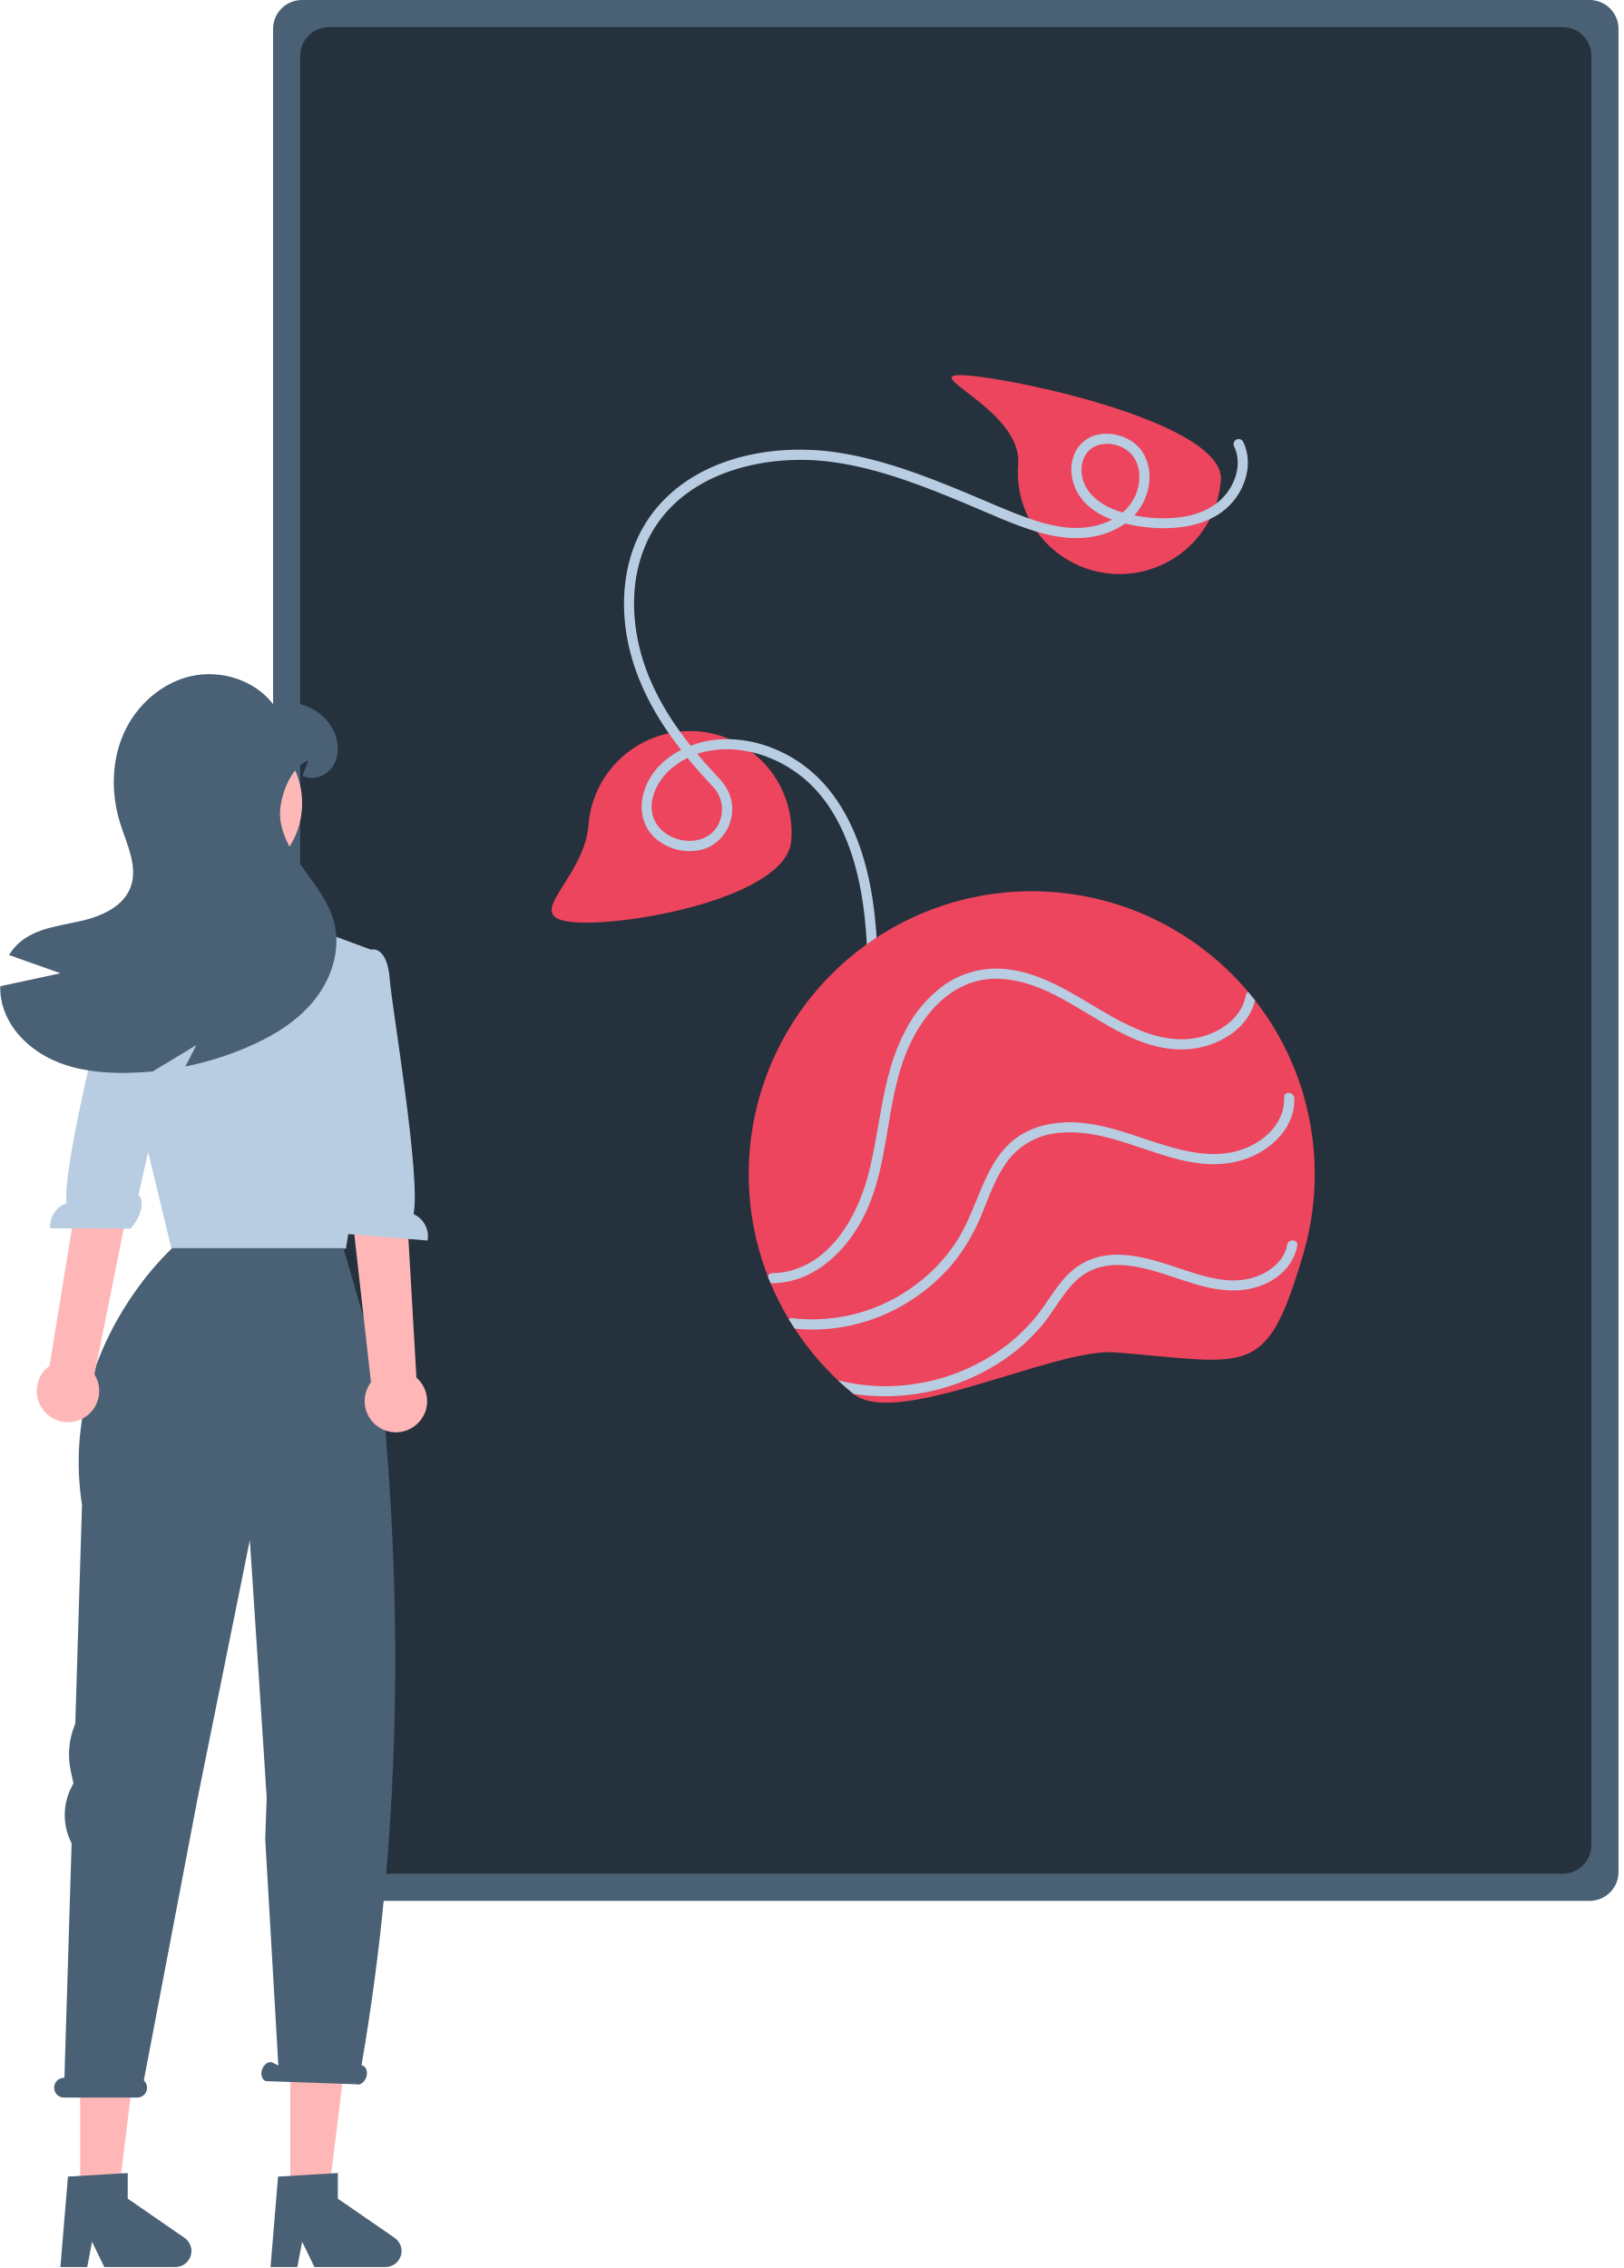
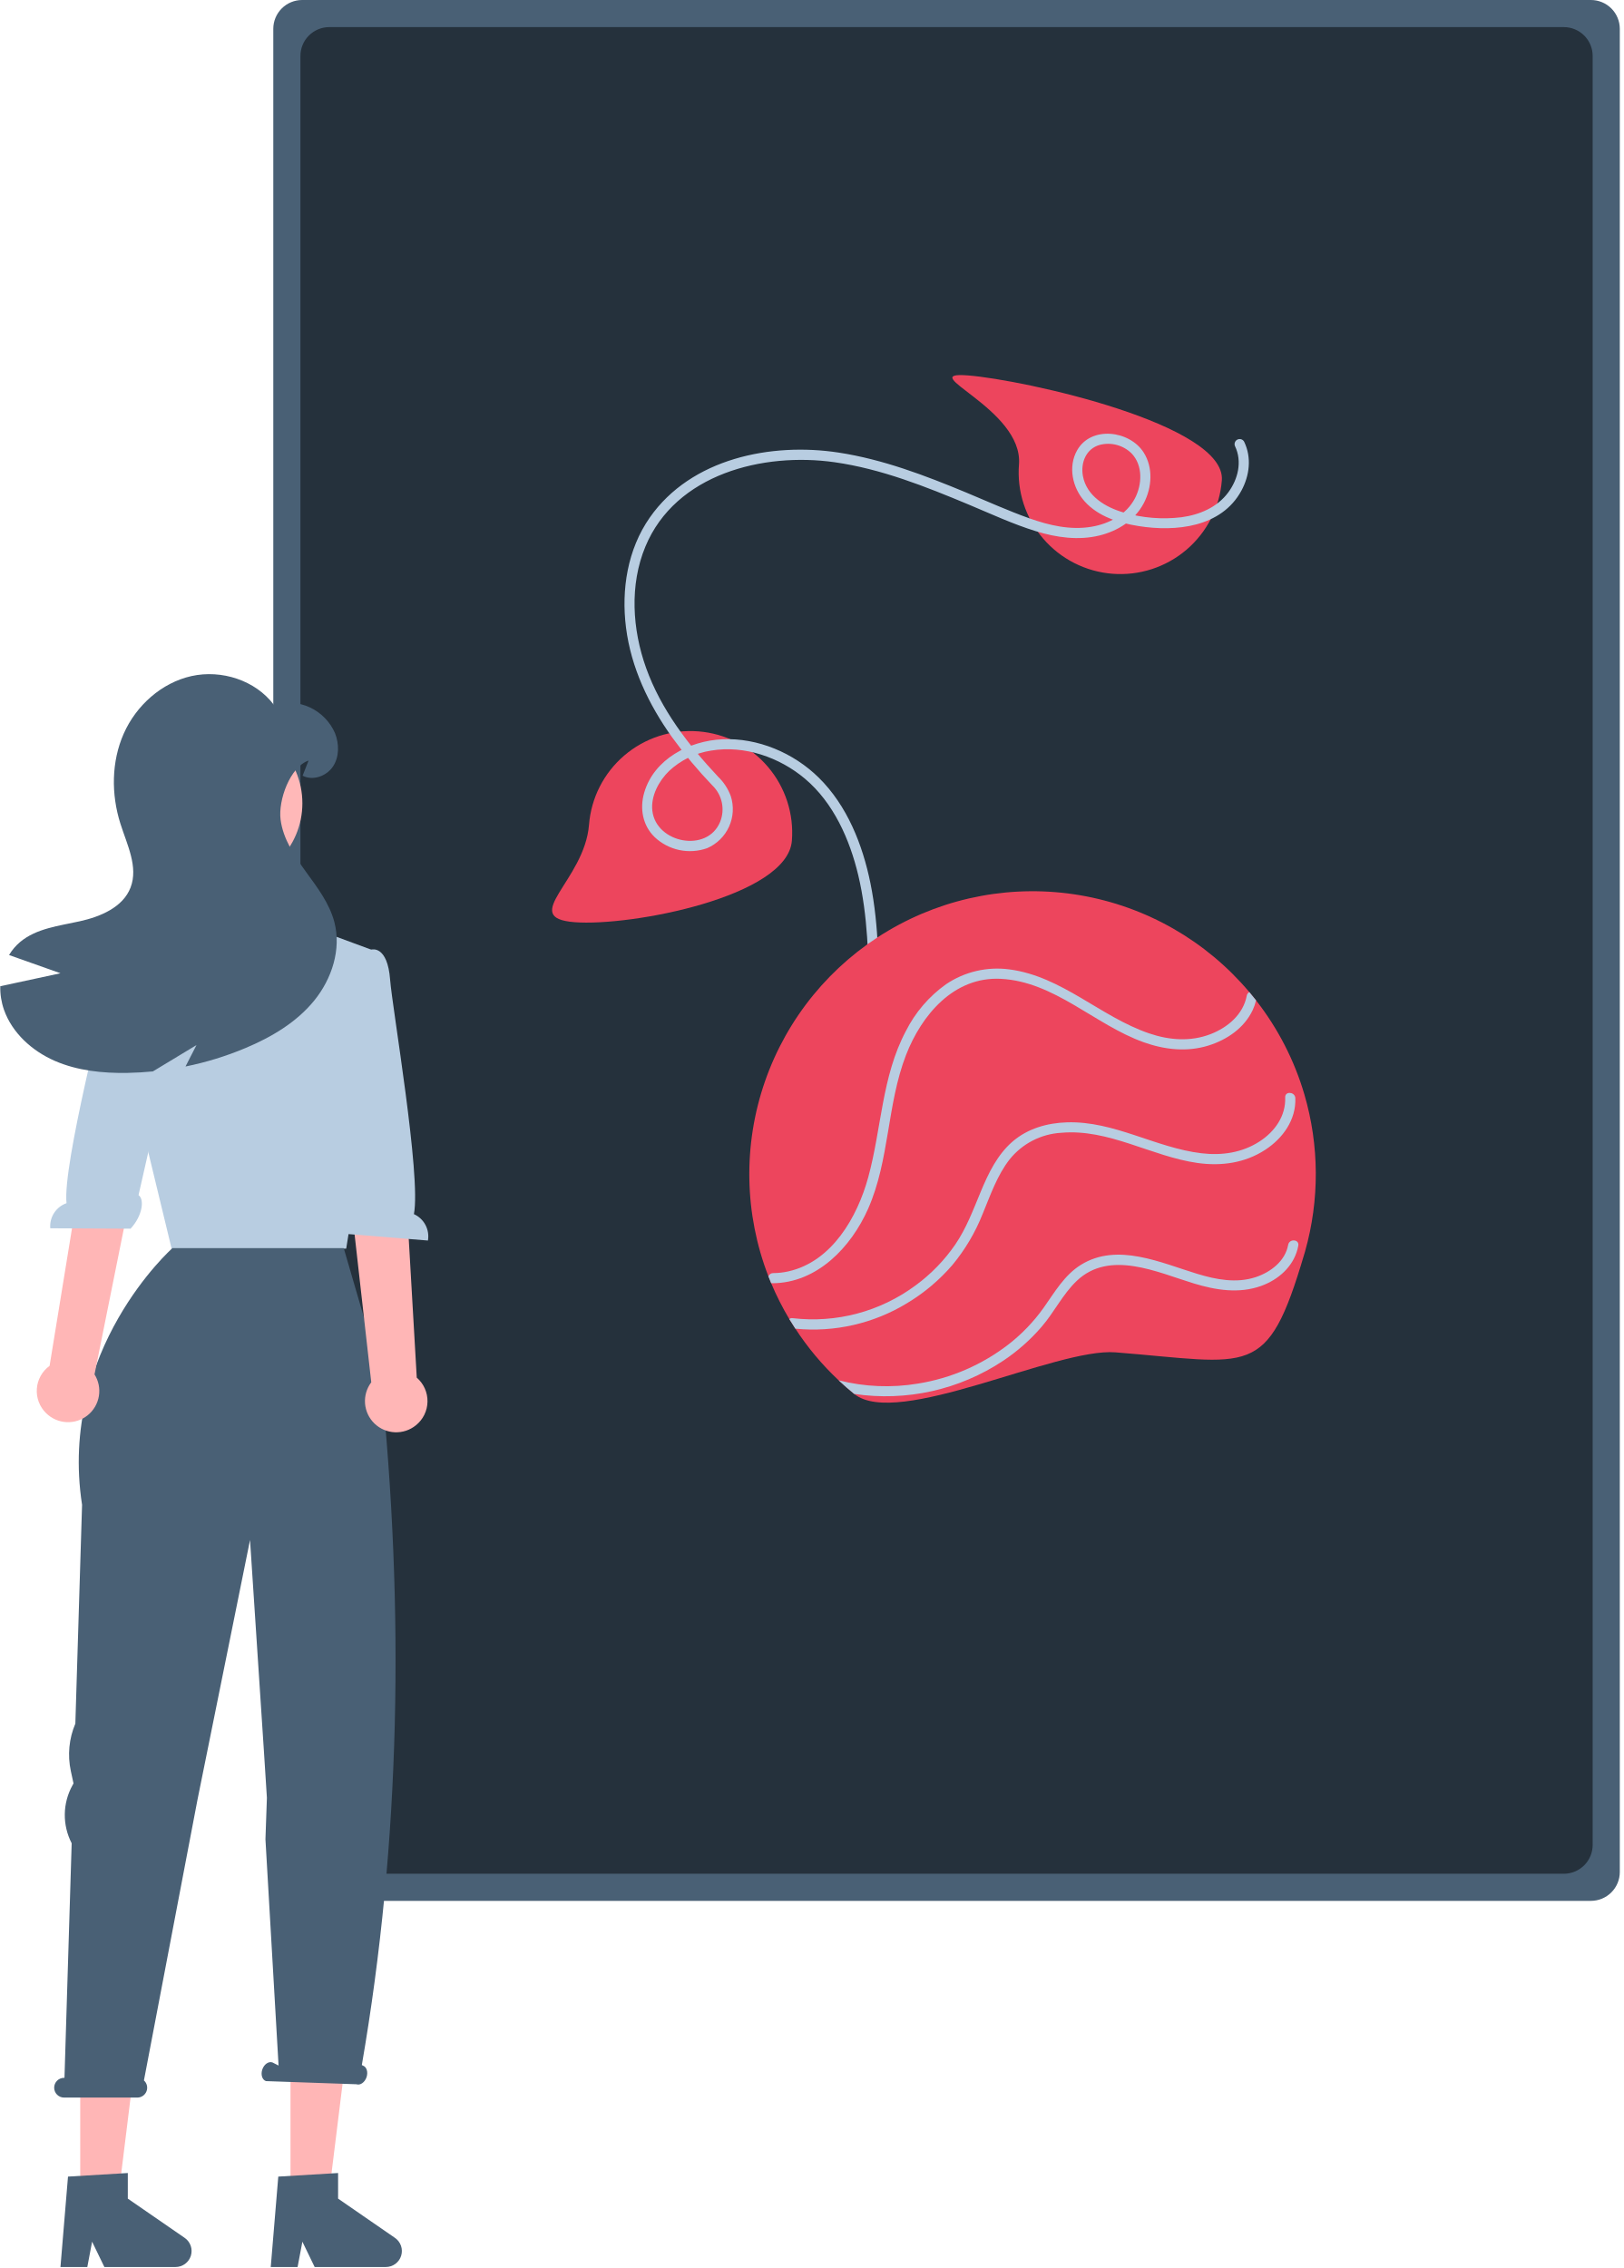
<svg xmlns="http://www.w3.org/2000/svg" width="358" height="500" viewBox="0 0 358 500" fill="none">
-   <path d="M350.439 419.06H66.548C64.865 419.058 63.251 418.389 62.06 417.198C60.87 416.008 60.2 414.395 60.199 412.711V6.349C60.2 4.666 60.87 3.052 62.06 1.862C63.251 0.671 64.865 0.002 66.548 0H350.439C352.122 0.002 353.737 0.671 354.927 1.862C356.117 3.052 356.788 4.666 356.79 6.349V412.711C356.788 414.395 356.117 416.008 354.927 417.198C353.737 418.389 352.122 419.058 350.439 419.06Z" fill="#496075" />
-   <path d="M344.462 413.084H72.525C70.842 413.082 69.228 412.413 68.037 411.222C66.847 410.032 66.177 408.419 66.175 406.735V12.325C66.177 10.642 66.847 9.028 68.037 7.838C69.228 6.647 70.842 5.978 72.525 5.976H344.462C346.147 5.978 347.76 6.647 348.951 7.838C350.142 9.028 350.811 10.642 350.813 12.325V406.735C350.811 408.419 350.142 410.032 348.951 411.222C347.76 412.413 346.147 413.082 344.462 413.084Z" fill="#25313C" />
-   <path d="M126.544 203.303C114.205 202.328 128.766 194.163 129.741 181.825C129.971 178.89 130.778 176.03 132.113 173.407C133.45 170.784 135.291 168.45 137.529 166.538C139.769 164.626 142.362 163.174 145.162 162.266C147.962 161.357 150.914 161.008 153.849 161.239C156.784 161.472 159.645 162.28 162.267 163.617C164.89 164.954 167.223 166.796 169.133 169.035C171.044 171.275 172.495 173.868 173.404 176.668C174.312 179.468 174.66 182.42 174.426 185.355C173.451 197.692 138.884 204.278 126.544 203.303Z" fill="#ED455D" />
-   <path d="M245.024 126.49C242.09 126.258 239.231 125.451 236.608 124.114C233.987 122.778 231.653 120.937 229.743 118.698C227.832 116.46 226.381 113.868 225.472 111.068C224.563 108.27 224.215 105.319 224.447 102.385C225.422 90.047 200.917 81.793 213.257 82.768C225.596 83.743 270.107 93.576 269.132 105.915C268.901 108.849 268.093 111.707 266.757 114.33C265.419 116.951 263.579 119.284 261.341 121.194C259.101 123.105 256.508 124.556 253.71 125.465C250.91 126.373 247.959 126.721 245.024 126.49Z" fill="#ED455D" />
-   <path d="M272.033 98.365C273.659 101.739 272.7 105.635 270.553 108.547C268.11 111.86 264.225 113.493 260.239 114.032C255.96 114.552 251.621 114.194 247.486 112.982C243.496 111.831 239.356 109.364 238.533 104.955C237.984 102.017 239.238 98.881 242.29 98.067C243.513 97.757 244.797 97.768 246.015 98.099C247.234 98.43 248.347 99.068 249.246 99.954C251.78 102.591 251.587 106.823 249.977 109.886C248.082 113.488 244.293 115.476 240.396 116.132C235.764 116.912 231.109 115.823 226.751 114.273C222.014 112.588 217.419 110.49 212.779 108.563C203.728 104.805 194.482 101.275 184.75 99.778C169.882 97.491 152.237 101.051 143.134 114.085C138.222 121.12 136.83 129.944 137.887 138.339C139.002 147.19 142.887 155.326 148.031 162.529C150.755 166.276 153.729 169.835 156.933 173.18C157.976 174.194 158.693 175.496 158.995 176.919C159.297 178.342 159.168 179.822 158.626 181.172C155.807 188.099 144.533 185.892 143.693 178.752C143.312 175.507 145.122 172.165 147.384 169.964C149.951 167.563 153.185 165.997 156.661 165.471C163.976 164.25 171.709 166.961 177.301 171.671C183.618 176.993 187.174 185.08 189.047 192.953C191.18 201.917 191.289 211.135 191.492 220.298C191.698 229.673 192.055 239.16 194.746 248.21C196.933 255.494 200.311 262.367 204.742 268.548C213.589 281.003 226.168 290.324 240.66 295.163C244.165 296.301 247.761 297.143 251.407 297.68C252.834 297.892 253.004 295.657 251.583 295.447C235.689 293.09 221.074 284.486 210.611 272.392C205.368 266.358 201.224 259.451 198.367 251.985C194.955 242.993 194.09 233.441 193.812 223.898C193.527 214.15 193.681 204.316 191.731 194.714C190.005 186.226 186.62 177.629 180.353 171.445C174.827 165.992 166.92 162.618 159.106 162.98C151.836 163.317 144.061 167.321 141.901 174.738C140.887 178.219 141.532 181.955 144.189 184.539C145.704 185.977 147.588 186.966 149.631 187.398C151.674 187.83 153.797 187.686 155.764 186.985C157.901 186.061 159.617 184.375 160.58 182.255C161.542 180.135 161.681 177.733 160.97 175.516C160.372 173.888 159.411 172.418 158.159 171.218C151.6 164.213 145.581 156.376 142.316 147.257C139.269 138.751 138.644 128.965 142.157 120.501C148.809 104.478 168.112 99.663 183.836 101.903C194.126 103.369 203.87 107.264 213.402 111.249C218.27 113.284 223.106 115.545 228.154 117.102C232.673 118.497 237.524 119.197 242.18 118.053C246.245 117.055 249.98 114.692 251.949 110.913C253.738 107.479 254.046 103.122 251.919 99.759C248.845 94.896 240.354 93.802 237.26 99.264C235.207 102.889 236.215 107.529 238.912 110.535C241.935 113.905 246.461 115.282 250.794 115.976C258.979 117.289 269.059 116.258 273.439 108.173C275.243 104.843 275.73 100.872 274.051 97.39C273.916 97.133 273.685 96.938 273.41 96.847C273.133 96.756 272.833 96.776 272.571 96.903C272.309 97.029 272.106 97.252 272.006 97.525C271.906 97.798 271.916 98.099 272.033 98.365V98.365Z" fill="#B8CDE1" />
-   <path d="M245.702 298.136C232.616 297.103 197.629 315.005 188.158 307.304C186.974 306.349 185.829 305.347 184.723 304.298C181.101 300.902 177.903 297.081 175.198 292.92C174.729 292.215 174.283 291.506 173.852 290.791C172.335 288.248 170.998 285.6 169.854 282.869C169.654 282.374 169.453 281.871 169.254 281.368C163.923 267.595 163.654 252.378 168.491 238.425C173.329 224.472 182.961 212.687 195.674 205.169C208.386 197.65 223.354 194.886 237.914 197.366C252.473 199.847 265.682 207.412 275.186 218.715C275.694 219.31 276.186 219.918 276.668 220.54C281.493 226.718 285.104 233.755 287.313 241.276C287.312 241.284 287.32 241.284 287.319 241.292C290.612 252.569 290.666 264.547 287.473 275.855L287.472 275.87C287.4 276.118 287.328 276.368 287.249 276.616C279.075 304.272 275.604 300.498 245.702 298.136Z" fill="#ED455D" />
-   <path d="M170.136 282.899C170.041 282.9 169.947 282.89 169.854 282.869C169.653 282.374 169.453 281.871 169.254 281.368C169.338 281.157 169.484 280.977 169.674 280.852C169.863 280.725 170.086 280.66 170.313 280.664C171.446 280.661 172.574 280.531 173.679 280.279C183.262 278.113 188.849 268.304 191.242 259.546C194.179 248.831 194.22 237.317 199.528 227.321C201.59 223.212 204.622 219.669 208.362 216.996C212.469 214.213 217.458 213.047 222.373 213.719C233.935 215.247 242.375 224.148 253.109 227.814C257.531 229.325 262.238 229.696 266.66 227.978C270.418 226.521 273.845 223.644 274.621 219.51C274.646 219.343 274.712 219.183 274.81 219.045C274.908 218.908 275.036 218.795 275.187 218.715C275.694 219.31 276.186 219.918 276.669 220.54C276.495 221.287 276.245 222.013 275.92 222.706C274.033 226.664 270.272 229.221 266.177 230.502C261.436 231.978 256.504 231.417 251.891 229.764C241.134 225.909 232.287 216.383 220.411 215.79C210.117 215.277 203.003 223.736 199.578 232.562C195.344 243.483 195.972 255.723 191.218 266.483C187.477 274.947 179.979 282.86 170.136 282.899Z" fill="#B8CDE1" />
-   <path d="M175.198 292.92C174.729 292.215 174.283 291.506 173.852 290.791C173.956 290.707 174.077 290.647 174.207 290.615C174.336 290.582 174.47 290.578 174.601 290.602C184.207 291.735 193.881 289.157 201.647 283.395C205.055 280.903 208.017 277.854 210.409 274.376C212.892 270.735 214.392 266.642 216.075 262.602C217.731 258.626 219.674 254.606 222.967 251.726C226.324 248.793 230.655 247.561 235.042 247.428C245.439 247.117 254.504 253.026 264.622 254.244C269.136 254.789 273.616 254.138 277.48 251.619C280.815 249.44 283.243 246.027 283.086 241.931C283.029 240.577 285 240.666 285.289 241.858C285.308 241.94 285.319 242.023 285.321 242.107C285.499 246.872 282.569 250.949 278.713 253.47C274.232 256.405 268.996 257.13 263.757 256.387C253.618 254.942 244.249 248.807 233.759 249.731C231.557 249.859 229.408 250.447 227.448 251.457C225.488 252.468 223.764 253.88 222.384 255.599C219.623 259.143 218.164 263.471 216.461 267.578C214.845 271.681 212.585 275.502 209.767 278.896C206.915 282.208 203.551 285.044 199.803 287.296C192.431 291.795 183.793 293.768 175.198 292.92Z" fill="#B8CDE1" />
-   <path d="M188.158 307.304C186.974 306.349 185.829 305.347 184.723 304.298C190.431 305.751 196.378 305.998 202.187 305.025C209.495 303.853 216.39 300.856 222.233 296.313C225.141 294.035 227.709 291.351 229.854 288.343C232.299 284.902 234.436 281.099 238.123 278.82C246.127 273.877 255.708 278.396 263.7 280.825C267.87 282.098 272.351 282.962 276.599 281.552C279.893 280.456 283.09 278.026 283.741 274.436C283.995 273.024 286.238 273.194 285.975 274.612C285.924 274.878 285.866 275.142 285.8 275.407C284.773 279.305 281.582 282.118 277.818 283.484C272.904 285.254 267.814 284.425 262.933 282.938C254.905 280.49 244.414 275.458 237.15 282.4C234.086 285.328 232.207 289.293 229.444 292.491C226.979 295.358 224.135 297.877 220.991 299.976C211.335 306.407 199.632 309.019 188.158 307.304Z" fill="#B8CDE1" />
-   <path d="M37.234 249.766L38.633 262.75L37.81 279.776L75.525 275.296L79.07 249.766L74.554 249.811L37.234 249.766Z" fill="#FFB6B6" />
-   <path d="M82.238 209.53L70.576 205.218L65.593 197.983L47.67 196.19L36.614 203.273L27.344 207.992L27.503 232.633L38.16 276.76L76.261 275.266L81.276 243.8C81.276 243.8 92.927 228.153 80.38 219.191L82.238 209.53Z" fill="#B8CDE1" />
-   <path d="M17.67 485.496H25.916L29.84 453.693H17.67V485.496Z" fill="#FFB6B6" />
-   <path d="M14.979 479.849L28.153 479.062V484.706L40.678 493.356C41.297 493.783 41.763 494.396 42.008 495.106C42.252 495.818 42.265 496.587 42.041 497.306C41.817 498.023 41.37 498.65 40.764 499.096C40.158 499.541 39.426 499.782 38.674 499.782H22.99L20.287 494.199L19.232 499.782H13.318L14.979 479.849Z" fill="#496075" />
-   <path d="M63.989 485.496H72.236L76.159 453.693H63.989V485.496Z" fill="#FFB6B6" />
-   <path d="M61.298 479.849L74.472 479.062V484.706L86.997 493.356C87.615 493.783 88.081 494.396 88.327 495.106C88.572 495.818 88.583 496.587 88.36 497.306C88.136 498.023 87.689 498.65 87.083 499.096C86.477 499.541 85.746 499.782 84.993 499.782H69.31L66.606 494.199L65.55 499.782H59.638L61.298 479.849Z" fill="#496075" />
-   <path d="M14.112 458.071H14.202L15.788 406.363C14.762 404.383 14.241 402.18 14.272 399.951C14.303 397.722 14.884 395.535 15.965 393.585L16.192 393.174L15.604 390.446C14.848 386.94 15.194 383.287 16.597 379.986L18.076 331.751C12.791 297.5 37.98 275.163 37.98 275.163H75.713L83.815 302.993C89.17 355.163 88.198 406.001 79.7 455.255L79.932 455.372C80.766 455.66 81.124 456.816 80.731 457.953C80.339 459.09 79.344 459.78 78.51 459.492L58.582 458.799C57.748 458.511 57.39 457.355 57.783 456.217C58.175 455.08 59.169 454.391 60.004 454.679L61.359 455.365L58.469 405.467L58.79 396.353L58.129 386.013L55.075 339.505L43.513 396.697L31.702 458.647C32.029 458.942 32.258 459.329 32.359 459.756C32.46 460.183 32.429 460.631 32.271 461.041C32.112 461.451 31.833 461.804 31.47 462.051C31.107 462.299 30.677 462.431 30.238 462.429H14.112C13.534 462.429 12.98 462.199 12.571 461.791C12.163 461.383 11.933 460.828 11.933 460.251C11.933 459.672 12.163 459.118 12.571 458.709C12.98 458.301 13.534 458.071 14.112 458.071Z" fill="#496075" />
-   <path d="M10.189 311.575C9.469 310.881 8.91 310.037 8.552 309.104C8.193 308.17 8.043 307.169 8.113 306.172C8.183 305.174 8.471 304.204 8.956 303.33C9.442 302.456 10.113 301.698 10.923 301.111L20.977 239.41L32.768 243.558L20.82 302.996C21.716 304.422 22.057 306.126 21.78 307.787C21.503 309.448 20.626 310.949 19.316 312.006C18.005 313.064 16.352 313.604 14.671 313.524C12.988 313.445 11.394 312.751 10.189 311.575Z" fill="#FFB6B6" />
-   <path d="M28.93 207.937C28.93 207.937 25.548 206.662 24.32 214.219C23.337 220.271 13.744 256.79 14.652 265.252C13.526 265.645 12.563 266.403 11.915 267.405C11.268 268.406 10.972 269.595 11.074 270.784L28.763 270.874C31.472 267.92 31.823 264.356 30.515 263.48L32.963 252.683L44.488 217.85L31.391 208.815L28.93 207.937Z" fill="#B8CDE1" />
-   <path d="M91.63 314.201C92.408 313.572 93.037 312.779 93.475 311.881C93.913 310.981 94.148 309.997 94.164 308.997C94.18 307.997 93.977 307.006 93.568 306.093C93.16 305.18 92.556 304.368 91.8 303.713L88.213 241.65L74.99 244.494L81.778 304.739C80.763 306.083 80.276 307.751 80.409 309.43C80.542 311.109 81.287 312.68 82.501 313.847C83.715 315.013 85.316 315.693 86.998 315.758C88.681 315.824 90.329 315.269 91.63 314.201Z" fill="#FFB6B6" />
-   <path d="M81.879 209.336C81.879 209.336 85.358 208.357 85.931 215.992C86.389 222.104 92.804 259.314 91.171 267.665C92.259 268.155 93.153 268.993 93.713 270.047C94.272 271.1 94.464 272.31 94.26 273.485L76.628 272.053C74.183 268.878 74.14 265.297 75.519 264.536L74.01 253.569L65.525 217.873L79.352 209.998L81.879 209.336Z" fill="#B8CDE1" />
-   <path d="M48.767 194.918C58.618 194.918 66.604 186.933 66.604 177.082C66.604 167.233 58.618 159.248 48.767 159.248C38.916 159.248 30.93 167.233 30.93 177.082C30.93 186.933 38.916 194.918 48.767 194.918Z" fill="#FFB8B8" />
-   <path d="M13.317 214.564C9.543 213.226 5.768 211.887 1.994 210.544C2.644 209.453 3.473 208.478 4.445 207.659C8.039 204.659 12.999 204.117 17.562 203.104C22.132 202.092 27.093 200.017 28.763 195.65C30.498 191.11 27.982 186.207 26.521 181.58C24.475 175.124 24.518 167.916 27.259 161.726C29.999 155.537 35.567 150.52 42.176 149.045C48.786 147.577 56.256 149.97 60.319 155.379C62.938 154.593 65.753 154.794 68.234 155.942C70.714 157.09 72.689 159.106 73.784 161.611C74.731 163.982 74.76 166.838 73.35 168.971C71.94 171.104 68.924 172.195 66.653 171.01L67.97 167.669C63.899 169.05 61.252 176.411 61.802 180.676C62.344 184.935 64.832 188.666 67.355 192.143C69.879 195.621 72.568 199.135 73.653 203.293C75.216 209.272 73.103 215.808 69.2 220.601C65.295 225.395 59.792 228.648 54.093 231.042C49.828 232.835 45.395 234.201 40.861 235.12C41.67 233.544 42.473 231.968 43.283 230.391L33.672 236.204C31.815 236.385 29.942 236.494 28.069 236.53C22.617 236.623 17.056 236.052 12.066 233.877C7.07 231.692 2.68 227.737 0.873 222.597C0.293 220.935 0.019 219.18 0.063 217.421C4.481 216.466 8.899 215.514 13.317 214.564Z" fill="#496075" />
+   <path d="M350.718 419.06H66.601C64.916 419.058 63.301 418.389 62.11 417.198C60.918 416.008 60.248 414.395 60.246 412.711V6.349C60.248 4.666 60.918 3.052 62.11 1.862C63.301 0.671 64.916 0.002 66.601 0H350.718C352.403 0.002 354.018 0.671 355.209 1.862C356.401 3.052 357.072 4.666 357.074 6.349V412.711C357.072 414.395 356.401 416.008 355.209 417.198C354.018 418.389 352.403 419.058 350.718 419.06Z" fill="#496075" />
+   <path d="M344.736 413.084H72.583C70.898 413.082 69.283 412.413 68.091 411.222C66.9 410.032 66.229 408.419 66.227 406.735V12.325C66.229 10.642 66.9 9.028 68.091 7.838C69.283 6.647 70.898 5.978 72.583 5.976H344.736C346.422 5.978 348.036 6.647 349.229 7.838C350.42 9.028 351.09 10.642 351.092 12.325V406.735C351.09 408.419 350.42 410.032 349.229 411.222C348.036 412.413 346.422 413.082 344.736 413.084Z" fill="#25313C" />
+   <path d="M126.645 203.303C114.295 202.328 128.868 194.163 129.844 181.825C130.075 178.89 130.882 176.03 132.218 173.407C133.556 170.784 135.398 168.45 137.639 166.538C139.88 164.626 142.475 163.174 145.277 162.266C148.08 161.357 151.034 161.008 153.971 161.239C156.908 161.472 159.771 162.28 162.396 163.617C165.021 164.954 167.356 166.796 169.268 169.035C171.18 171.275 172.632 173.868 173.542 176.668C174.45 179.468 174.798 182.42 174.565 185.355C173.589 197.692 138.994 204.278 126.645 203.303Z" fill="#ED455D" />
+   <path d="M245.219 126.49C242.283 126.258 239.421 125.451 236.797 124.114C234.173 122.778 231.838 120.937 229.925 118.698C228.013 116.46 226.561 113.868 225.651 111.068C224.742 108.27 224.393 105.319 224.626 102.385C225.601 90.047 201.077 81.793 213.426 82.768C225.776 83.743 270.322 93.576 269.347 105.915C269.115 108.849 268.307 111.707 266.969 114.33C265.63 116.951 263.789 119.284 261.549 121.194C259.307 123.105 256.712 124.556 253.911 125.465C251.11 126.373 248.156 126.721 245.219 126.49Z" fill="#ED455D" />
+   <path d="M272.25 98.365C273.877 101.739 272.917 105.635 270.768 108.547C268.324 111.86 264.435 113.493 260.446 114.032C256.164 114.552 251.822 114.194 247.683 112.982C243.69 111.831 239.546 109.364 238.723 104.955C238.173 102.017 239.428 98.881 242.482 98.067C243.707 97.757 244.991 97.768 246.211 98.099C247.43 98.43 248.544 99.068 249.444 99.954C251.98 102.591 251.787 106.823 250.176 109.886C248.28 113.488 244.487 115.476 240.587 116.132C235.951 116.912 231.293 115.823 226.931 114.273C222.191 112.588 217.592 110.49 212.948 108.563C203.89 104.805 194.637 101.275 184.897 99.778C170.017 97.491 152.358 101.051 143.248 114.085C138.332 121.12 136.939 129.944 137.997 138.339C139.113 147.19 143.001 155.326 148.149 162.529C150.875 166.276 153.851 169.835 157.058 173.18C158.102 174.194 158.82 175.496 159.122 176.919C159.423 178.342 159.295 179.822 158.753 181.172C155.931 188.099 144.648 185.892 143.808 178.752C143.426 175.507 145.238 172.165 147.501 169.964C150.07 167.563 153.307 165.997 156.786 165.471C164.107 164.25 171.846 166.961 177.442 171.671C183.764 176.993 187.323 185.08 189.198 192.953C191.333 201.917 191.441 211.135 191.644 220.298C191.851 229.673 192.208 239.16 194.901 248.21C197.09 255.494 200.47 262.367 204.905 268.548C213.759 281.003 226.348 290.324 240.852 295.163C244.36 296.301 247.958 297.143 251.607 297.68C253.035 297.892 253.205 295.657 251.783 295.447C235.877 293.09 221.25 284.486 210.779 272.392C205.531 266.358 201.384 259.451 198.525 251.985C195.11 242.993 194.245 233.441 193.966 223.898C193.681 214.15 193.836 204.316 191.883 194.714C190.156 186.226 186.769 177.629 180.496 171.445C174.966 165.992 167.053 162.618 159.233 162.98C151.957 163.317 144.176 167.321 142.014 174.738C140.999 178.219 141.645 181.955 144.304 184.539C145.82 185.977 147.706 186.966 149.75 187.398C151.795 187.83 153.919 187.686 155.888 186.985C158.027 186.061 159.744 184.375 160.708 182.255C161.671 180.135 161.81 177.733 161.098 175.516C160.499 173.888 159.538 172.418 158.285 171.218C151.721 164.213 145.697 156.376 142.429 147.257C139.379 138.751 138.755 128.965 142.271 120.501C148.927 104.478 168.246 99.663 183.982 101.903C194.281 103.369 204.032 107.264 213.572 111.249C218.443 113.284 223.284 115.545 228.336 117.102C232.859 118.497 237.713 119.197 242.373 118.053C246.441 117.055 250.179 114.692 252.149 110.913C253.939 107.479 254.248 103.122 252.119 99.759C249.043 94.896 240.545 93.802 237.448 99.264C235.395 102.889 236.403 107.529 239.102 110.535C242.127 113.905 246.657 115.282 250.993 115.976C259.185 117.289 269.273 116.258 273.657 108.173C275.462 104.843 275.949 100.872 274.269 97.39C274.134 97.133 273.903 96.938 273.627 96.847C273.351 96.756 273.05 96.776 272.788 96.903C272.525 97.029 272.323 97.252 272.223 97.525C272.122 97.798 272.132 98.099 272.25 98.365V98.365Z" fill="#B8CDE1" />
+   <path d="M245.897 298.136C232.801 297.103 197.786 315.005 188.307 307.304C187.123 306.349 185.977 305.347 184.87 304.298C181.245 300.902 178.045 297.081 175.337 292.92C174.868 292.215 174.421 291.506 173.99 290.791C172.472 288.248 171.134 285.6 169.989 282.869C169.788 282.374 169.588 281.871 169.388 281.368C164.053 267.595 163.784 252.378 168.625 238.425C173.467 224.472 183.107 212.687 195.829 205.169C208.552 197.65 223.532 194.886 238.103 197.366C252.674 199.847 265.893 207.412 275.405 218.715C275.913 219.31 276.405 219.918 276.888 220.54C281.717 226.718 285.331 233.755 287.541 241.276C287.54 241.284 287.548 241.284 287.547 241.292C290.844 252.569 290.897 264.547 287.702 275.855L287.701 275.87C287.629 276.118 287.556 276.368 287.477 276.616C279.297 304.272 275.824 300.498 245.897 298.136Z" fill="#ED455D" />
+   <path d="M170.272 282.899C170.177 282.9 170.082 282.89 169.989 282.869C169.788 282.374 169.588 281.871 169.388 281.368C169.473 281.157 169.619 280.977 169.808 280.852C169.998 280.725 170.222 280.66 170.448 280.664C171.582 280.661 172.712 280.531 173.817 280.279C183.407 278.113 188.999 268.304 191.394 259.546C194.333 248.831 194.374 237.317 199.687 227.321C201.751 223.212 204.785 219.669 208.528 216.996C212.638 214.213 217.631 213.047 222.55 213.719C234.121 215.247 242.568 224.148 253.311 227.814C257.736 229.325 262.446 229.696 266.873 227.978C270.633 226.521 274.063 223.644 274.84 219.51C274.865 219.343 274.93 219.183 275.028 219.045C275.127 218.908 275.255 218.795 275.405 218.715C275.913 219.31 276.405 219.918 276.889 220.54C276.715 221.287 276.464 222.013 276.14 222.706C274.251 226.664 270.487 229.221 266.388 230.502C261.644 231.978 256.708 231.417 252.091 229.764C241.326 225.909 232.472 216.383 220.586 215.79C210.285 215.277 203.165 223.736 199.737 232.562C195.499 243.483 196.128 255.723 191.37 266.483C187.626 274.947 180.122 282.86 170.272 282.899Z" fill="#B8CDE1" />
+   <path d="M175.337 292.92C174.868 292.215 174.421 291.506 173.99 290.791C174.094 290.707 174.216 290.647 174.345 290.615C174.475 290.582 174.609 290.578 174.74 290.602C184.353 291.735 194.035 289.157 201.808 283.395C205.218 280.903 208.183 277.854 210.576 274.376C213.061 270.735 214.562 266.642 216.247 262.602C217.904 258.626 219.849 254.606 223.144 251.726C226.504 248.793 230.839 247.561 235.229 247.428C245.634 247.117 254.707 253.026 264.833 254.244C269.351 254.789 273.834 254.138 277.701 251.619C281.038 249.44 283.468 246.027 283.312 241.931C283.254 240.577 285.227 240.666 285.516 241.858C285.535 241.94 285.546 242.023 285.548 242.107C285.726 246.872 282.794 250.949 278.934 253.47C274.45 256.405 269.21 257.13 263.967 256.387C253.82 254.942 244.443 248.807 233.945 249.731C231.741 249.859 229.59 250.447 227.629 251.457C225.668 252.468 223.942 253.88 222.561 255.599C219.798 259.143 218.338 263.471 216.633 267.578C215.016 271.681 212.754 275.502 209.934 278.896C207.08 282.208 203.713 285.044 199.962 287.296C192.584 291.795 183.939 293.768 175.337 292.92Z" fill="#B8CDE1" />
+   <path d="M188.307 307.304C187.123 306.349 185.977 305.347 184.87 304.298C190.583 305.751 196.534 305.998 202.347 305.025C209.662 303.853 216.562 300.856 222.409 296.313C225.321 294.035 227.89 291.351 230.037 288.343C232.484 284.902 234.623 281.099 238.313 278.82C246.323 273.877 255.911 278.396 263.909 280.825C268.083 282.098 272.568 282.962 276.819 281.552C280.116 280.456 283.316 278.026 283.966 274.436C284.221 273.024 286.465 273.194 286.203 274.612C286.151 274.878 286.093 275.142 286.027 275.407C284.999 279.305 281.806 282.118 278.039 283.484C273.121 285.254 268.027 284.425 263.142 282.938C255.108 280.49 244.608 275.458 237.339 282.4C234.273 285.328 232.391 289.293 229.627 292.491C227.16 295.358 224.314 297.877 221.167 299.976C211.503 306.407 199.791 309.019 188.307 307.304Z" fill="#B8CDE1" />
+   <path d="M37.263 249.766L38.664 262.75L37.84 279.776L75.585 275.296L79.133 249.766L74.614 249.811L37.263 249.766Z" fill="#FFB6B6" />
+   <path d="M82.303 209.53L70.632 205.218L65.645 197.983L47.707 196.19L36.642 203.273L27.366 207.992L27.525 232.633L38.19 276.76L76.321 275.266L81.34 243.8C81.34 243.8 93.001 228.153 80.444 219.191L82.303 209.53Z" fill="#B8CDE1" />
+   <path d="M17.684 485.496H25.937L29.864 453.693H17.684V485.496Z" fill="#FFB6B6" />
+   <path d="M14.991 479.849L28.175 479.062V484.706L40.711 493.356C41.33 493.783 41.796 494.396 42.042 495.106C42.286 495.818 42.298 496.587 42.075 497.306C41.85 498.023 41.403 498.65 40.796 499.096C40.19 499.541 39.457 499.782 38.705 499.782H23.009L20.303 494.199L19.247 499.782H13.329L14.991 479.849Z" fill="#496075" />
+   <path d="M64.04 485.496H72.293L76.22 453.693H64.04V485.496Z" fill="#FFB6B6" />
+   <path d="M61.346 479.849L74.531 479.062V484.706L87.066 493.356C87.685 493.783 88.151 494.396 88.397 495.106C88.643 495.818 88.654 496.587 88.43 497.306C88.207 498.023 87.758 498.65 87.153 499.096C86.546 499.541 85.814 499.782 85.061 499.782H69.365L66.659 494.199L65.602 499.782H59.685L61.346 479.849Z" fill="#496075" />
+   <path d="M14.124 458.071H14.213L15.8 406.363C14.773 404.383 14.252 402.18 14.283 399.951C14.314 397.722 14.896 395.535 15.978 393.585L16.205 393.174L15.616 390.446C14.859 386.94 15.207 383.287 16.61 379.986L18.091 331.751C12.801 297.5 38.01 275.163 38.01 275.163H75.774L83.881 302.993C89.241 355.163 88.269 406.001 79.764 455.255L79.996 455.372C80.83 455.66 81.189 456.816 80.796 457.953C80.403 459.09 79.407 459.78 78.573 459.492L58.629 458.799C57.794 458.511 57.436 457.355 57.829 456.217C58.222 455.08 59.217 454.391 60.052 454.679L61.408 455.365L58.516 405.467L58.837 396.353L58.176 386.013L55.119 339.505L43.548 396.697L31.728 458.647C32.055 458.942 32.283 459.329 32.385 459.756C32.486 460.183 32.455 460.631 32.296 461.041C32.138 461.451 31.858 461.804 31.495 462.051C31.132 462.299 30.702 462.431 30.262 462.429H14.124C13.545 462.429 12.99 462.199 12.582 461.791C12.172 461.383 11.943 460.828 11.943 460.251C11.943 459.672 12.172 459.118 12.582 458.709C12.99 458.301 13.545 458.071 14.124 458.071Z" fill="#496075" />
+   <path d="M10.197 311.575C9.477 310.881 8.917 310.037 8.558 309.104C8.199 308.17 8.05 307.169 8.12 306.172C8.19 305.174 8.478 304.204 8.964 303.33C9.449 302.456 10.121 301.698 10.932 301.111L20.993 239.41L32.794 243.558L20.836 302.996C21.733 304.422 22.075 306.126 21.797 307.787C21.52 309.448 20.642 310.949 19.331 312.006C18.02 313.064 16.365 313.604 14.682 313.524C12.999 313.445 11.403 312.751 10.197 311.575Z" fill="#FFB6B6" />
+   <path d="M28.953 207.937C28.953 207.937 25.568 206.662 24.34 214.219C23.356 220.271 13.755 256.79 14.663 265.252C13.537 265.645 12.573 266.403 11.925 267.405C11.277 268.406 10.98 269.595 11.082 270.784L28.786 270.874C31.497 267.92 31.848 264.356 30.539 263.48L32.989 252.683L44.523 217.85L31.416 208.815L28.953 207.937Z" fill="#B8CDE1" />
+   <path d="M91.703 314.201C92.481 313.572 93.111 312.779 93.549 311.881C93.988 310.981 94.223 309.997 94.239 308.997C94.255 307.997 94.052 307.006 93.643 306.093C93.234 305.18 92.63 304.368 91.873 303.713L88.284 241.65L75.05 244.494L81.843 304.739C80.827 306.083 80.34 307.751 80.473 309.43C80.606 311.109 81.351 312.68 82.567 313.847C83.782 315.013 85.384 315.693 87.067 315.758C88.752 315.824 90.401 315.269 91.703 314.201Z" fill="#FFB6B6" />
+   <path d="M81.944 209.336C81.944 209.336 85.426 208.357 85.999 215.992C86.458 222.104 92.878 259.314 91.244 267.665C92.332 268.155 93.228 268.993 93.787 270.047C94.347 271.1 94.539 272.31 94.335 273.485L76.689 272.053C74.243 268.878 74.199 265.297 75.579 264.536L74.069 253.569L65.577 217.873L79.415 209.998L81.944 209.336Z" fill="#B8CDE1" />
+   <path d="M48.805 194.918C58.665 194.918 66.657 186.933 66.657 177.082C66.657 167.233 58.665 159.248 48.805 159.248C38.947 159.248 30.954 167.233 30.954 177.082C30.954 186.933 38.947 194.918 48.805 194.918Z" fill="#FFB8B8" />
+   <path d="M13.328 214.564C9.55 213.226 5.773 211.887 1.995 210.544C2.646 209.453 3.475 208.478 4.448 207.659C8.045 204.659 13.009 204.117 17.576 203.104C22.15 202.092 27.114 200.017 28.786 195.65C30.523 191.11 28.004 186.207 26.542 181.58C24.494 175.124 24.538 167.916 27.28 161.726C30.023 155.537 35.596 150.52 42.21 149.045C48.825 147.577 56.3 149.97 60.367 155.379C62.988 154.593 65.805 154.794 68.288 155.942C70.77 157.09 72.746 159.106 73.842 161.611C74.79 163.982 74.819 166.838 73.408 168.971C71.997 171.104 68.979 172.195 66.706 171.01L68.024 167.669C63.95 169.05 61.3 176.411 61.851 180.676C62.393 184.935 64.883 188.666 67.408 192.143C69.934 195.621 72.626 199.135 73.712 203.293C75.275 209.272 73.161 215.808 69.254 220.601C65.347 225.395 59.839 228.648 54.136 231.042C49.867 232.835 45.431 234.201 40.893 235.12C41.704 233.544 42.507 231.968 43.317 230.391L33.699 236.204C31.84 236.385 29.965 236.494 28.091 236.53C22.634 236.623 17.07 236.052 12.076 233.877C7.075 231.692 2.683 227.737 0.873 222.597C0.293 220.935 0.019 219.18 0.063 217.421C4.485 216.466 8.906 215.514 13.328 214.564Z" fill="#496075" />
</svg>
